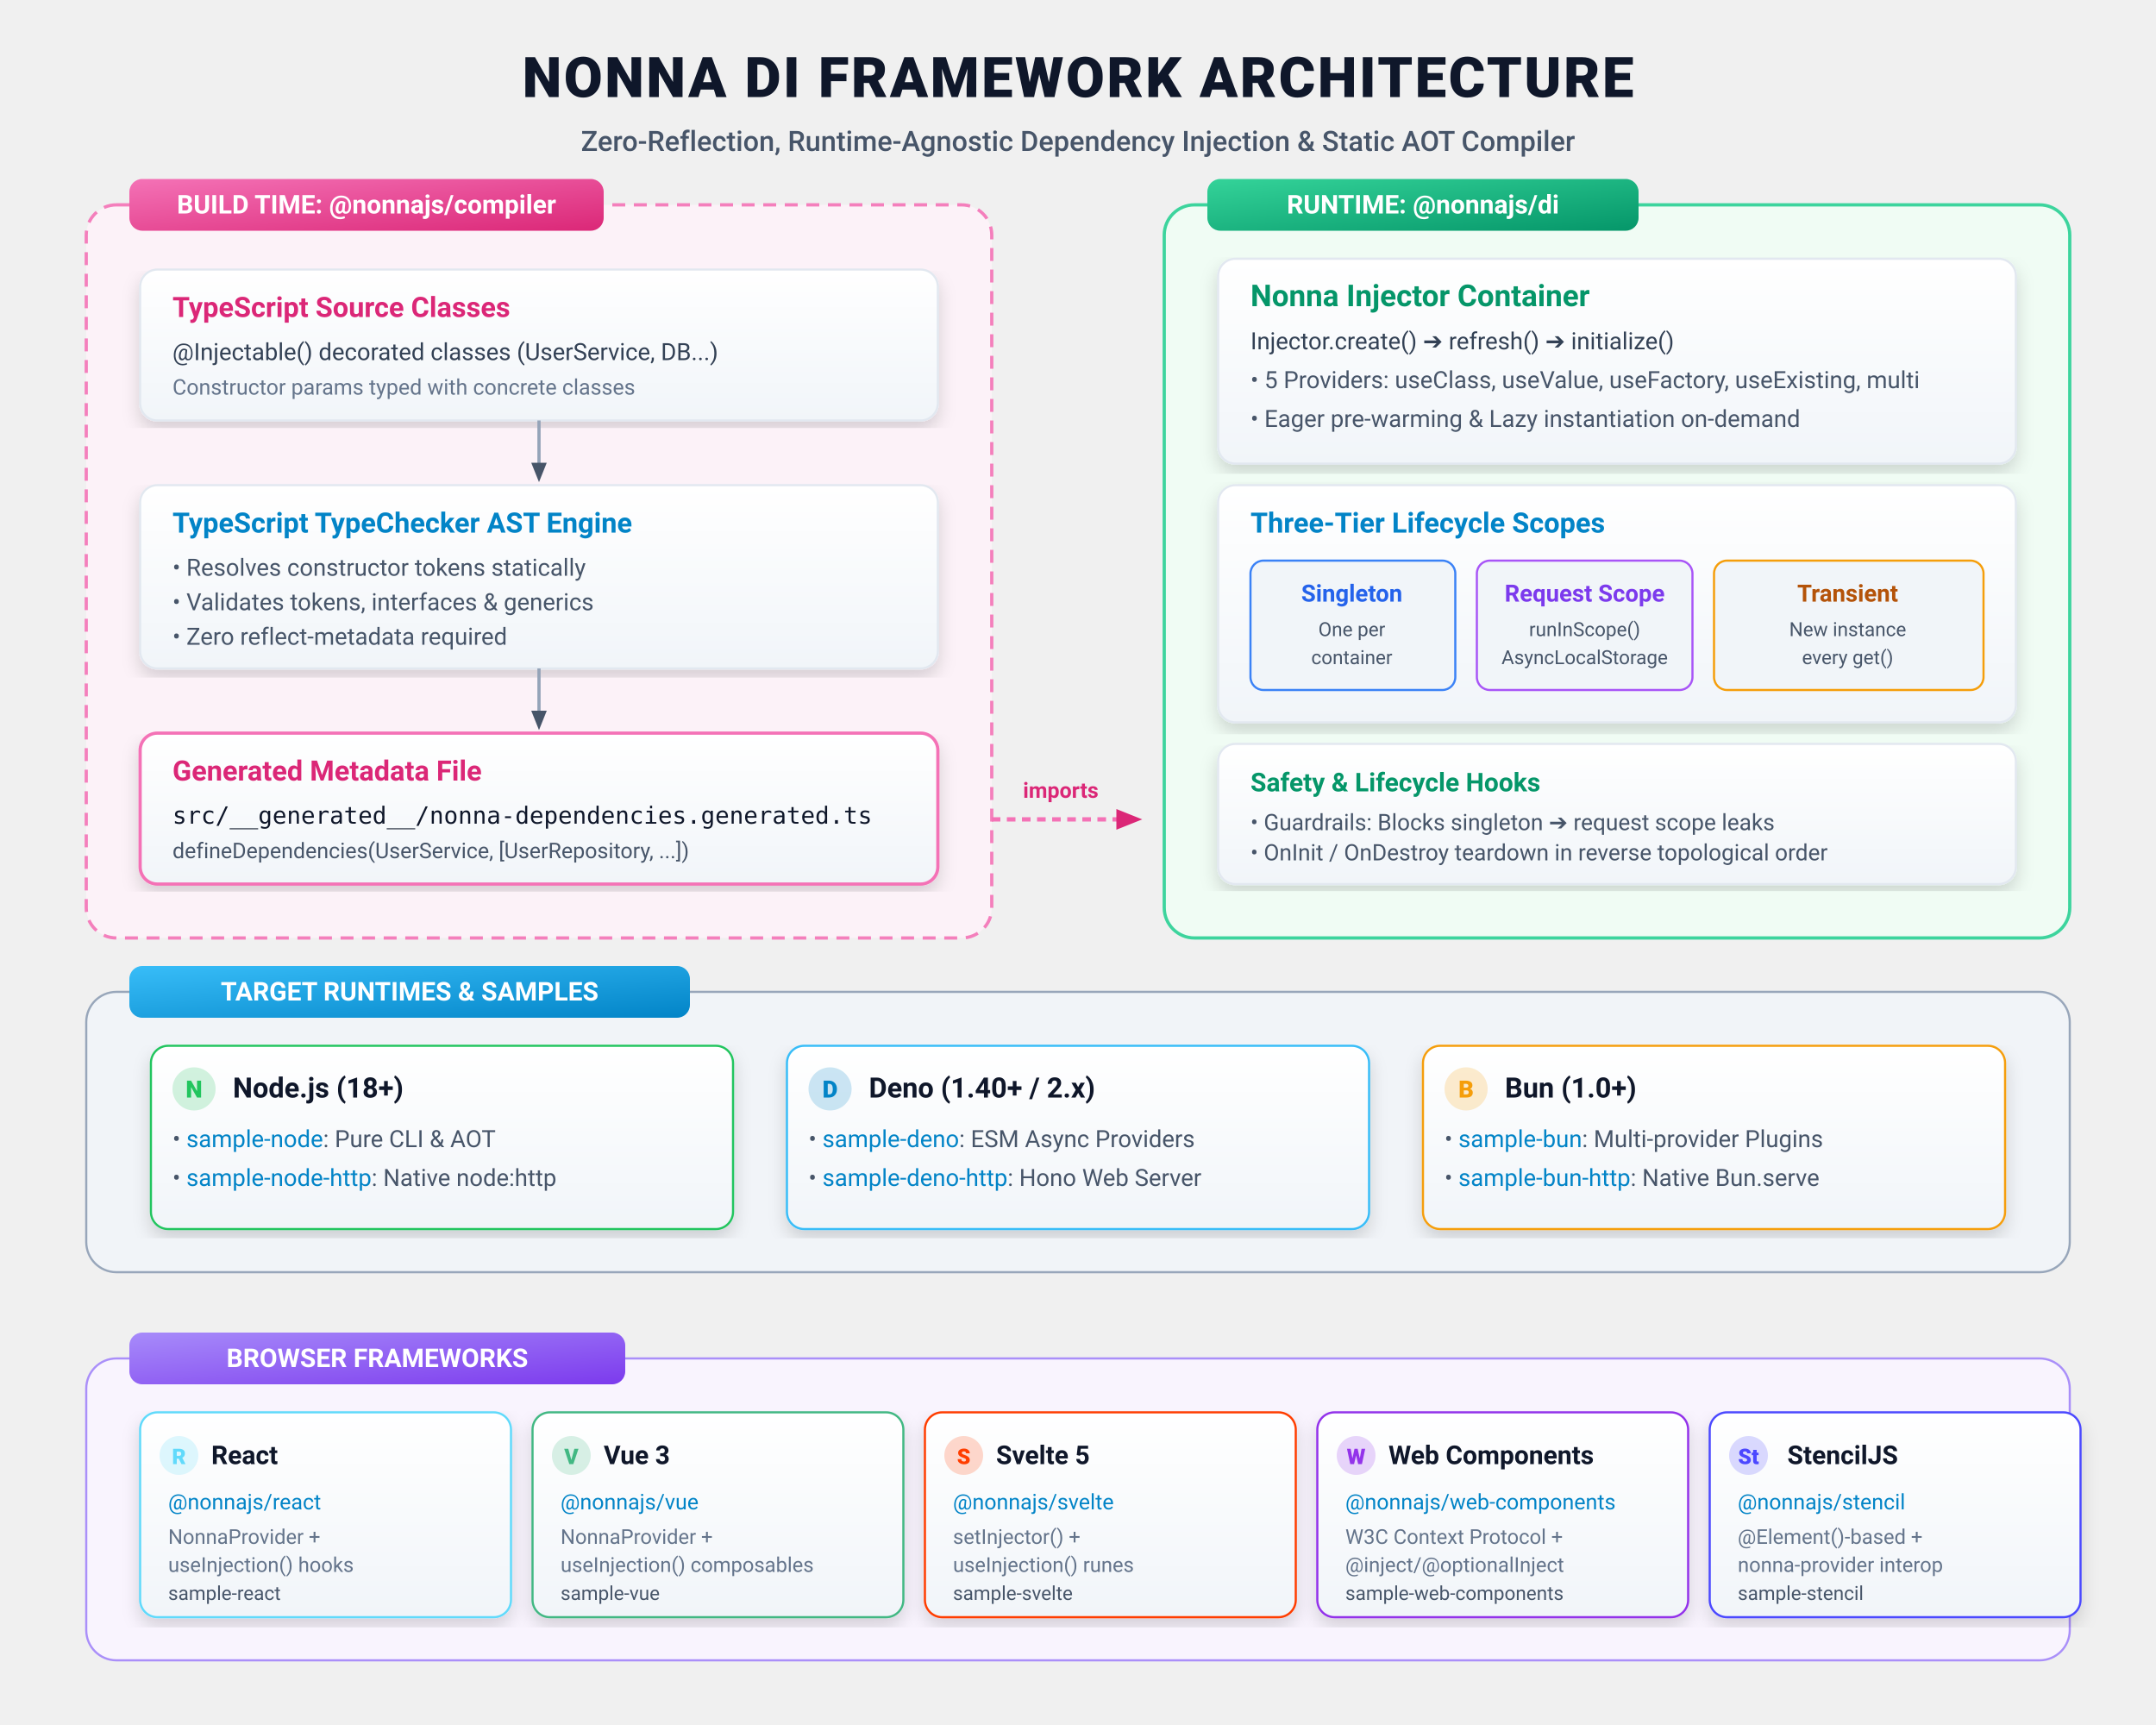
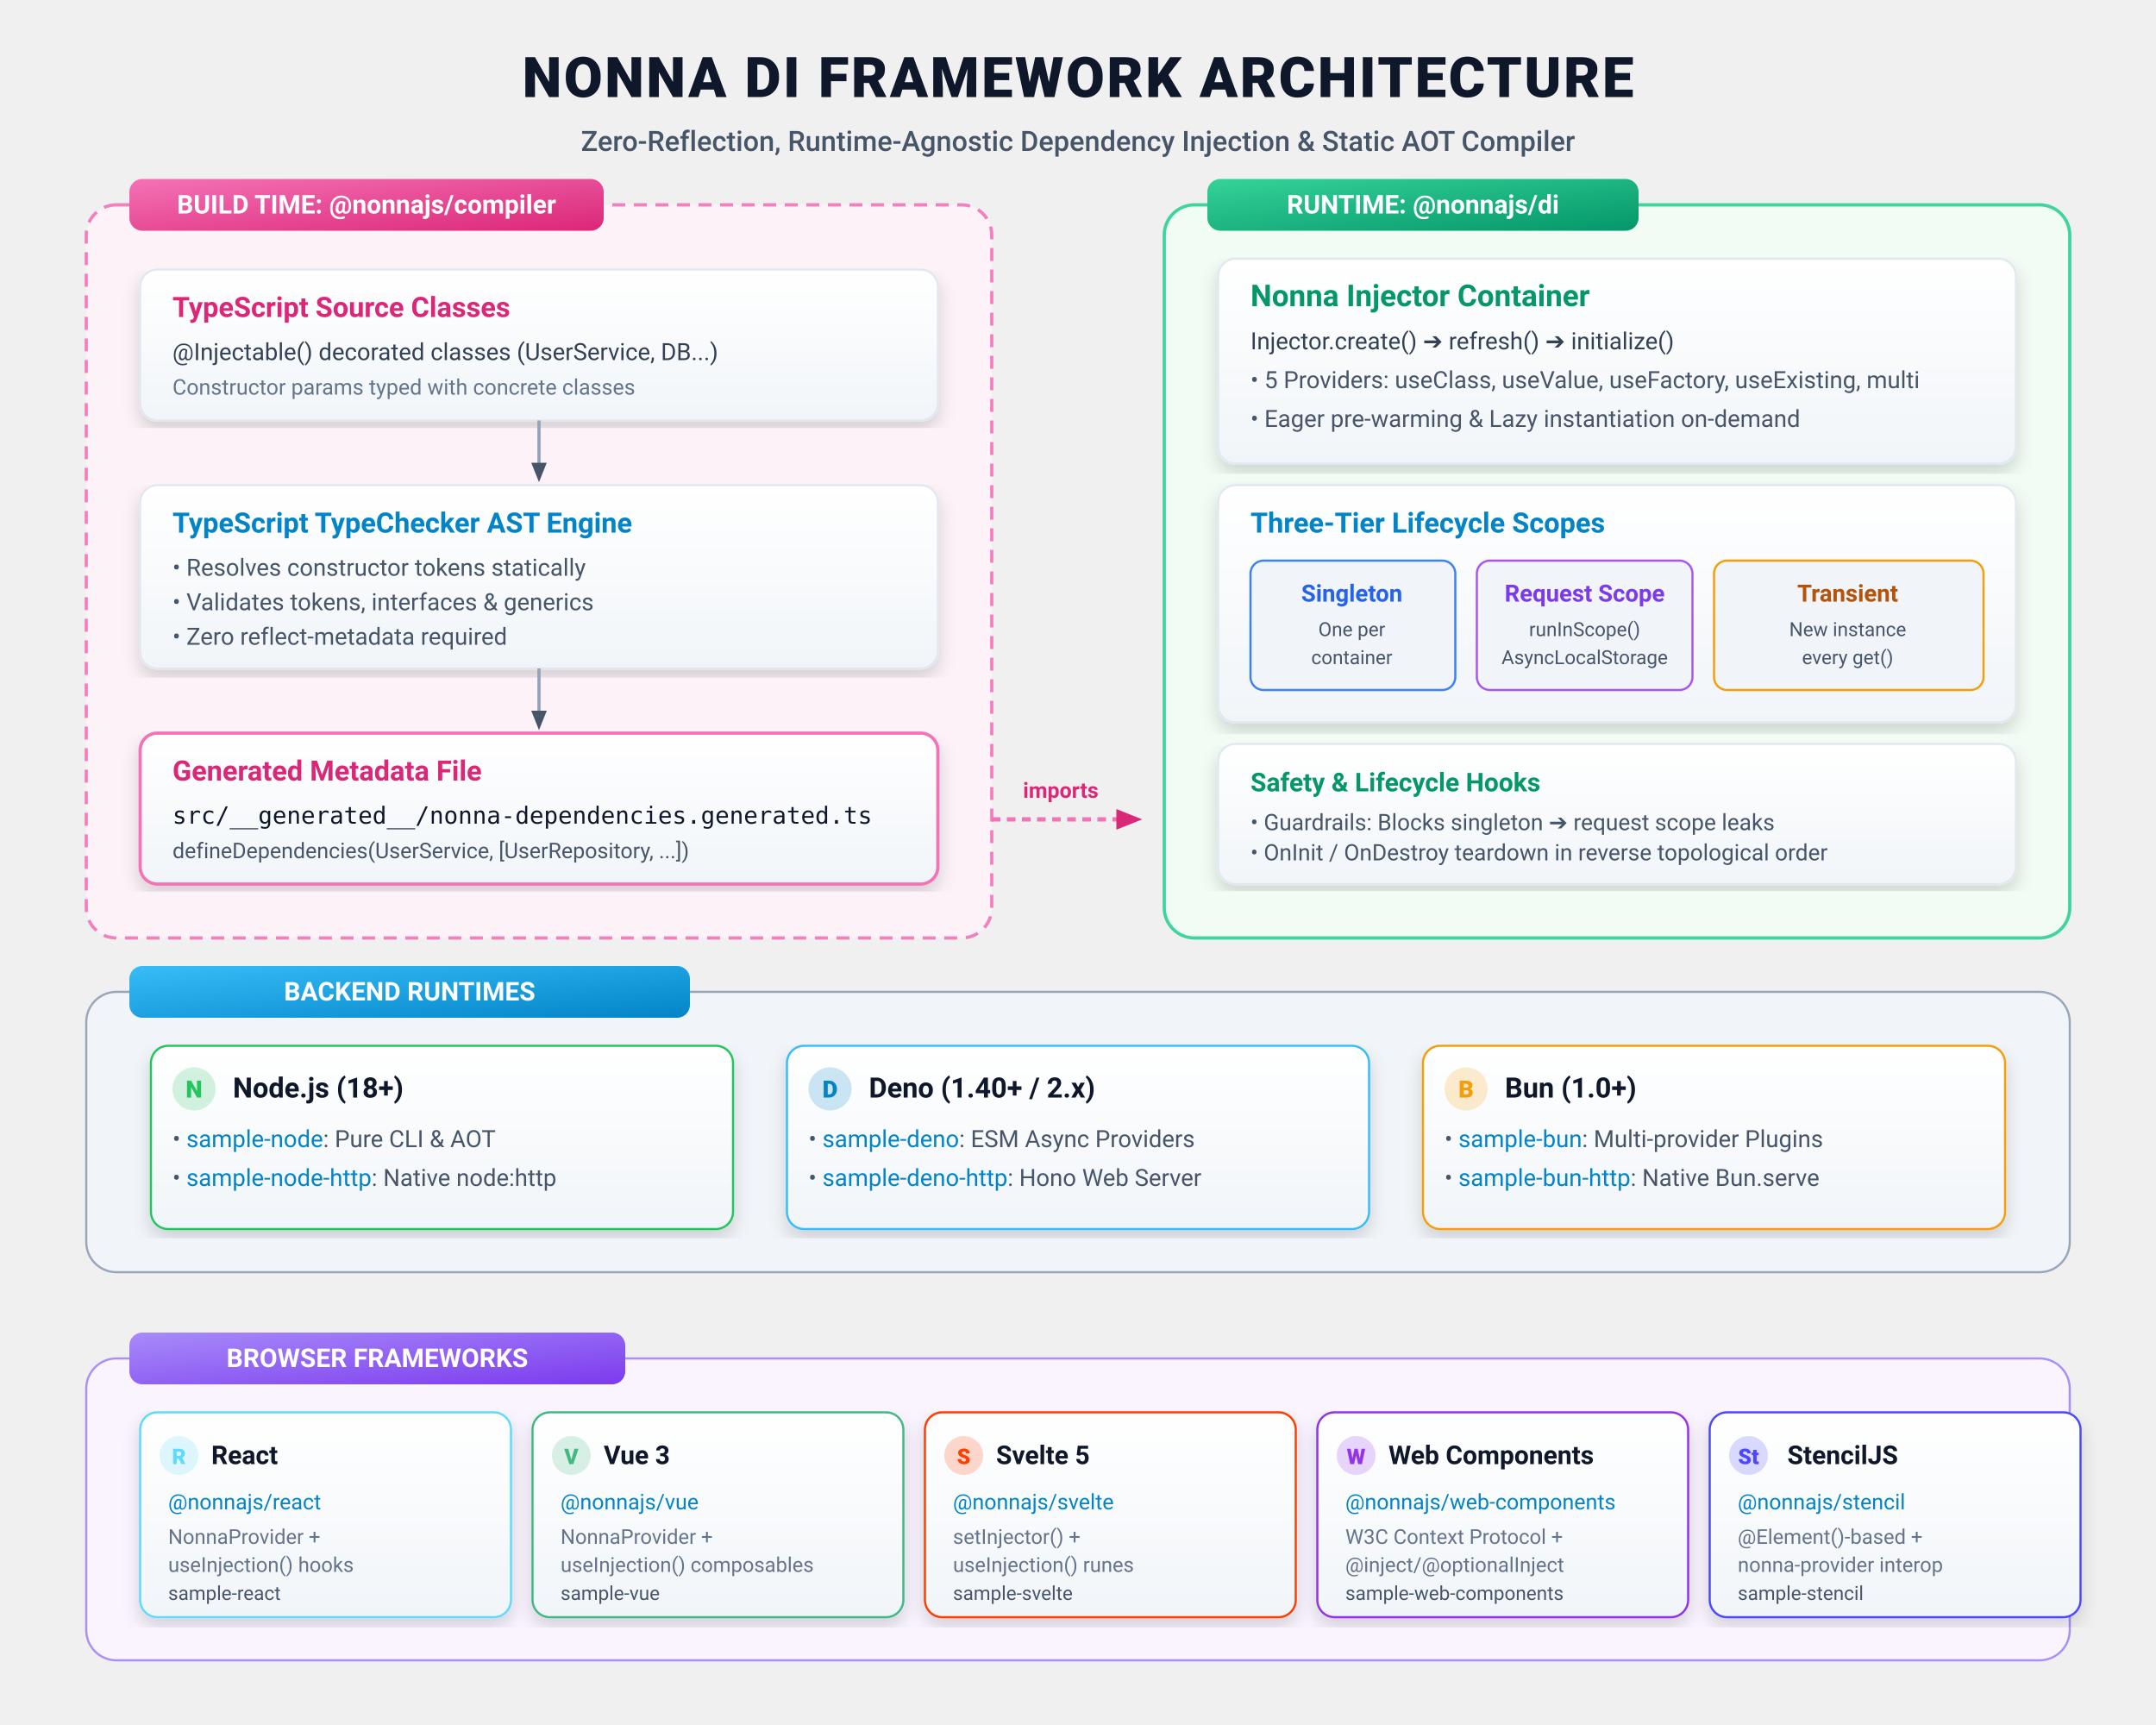
<svg xmlns="http://www.w3.org/2000/svg" viewBox="0 0 1000 800" width="1000" height="800" style="background:#f8fafc; font-family:-apple-system, BlinkMacSystemFont, 'Segoe UI', Roboto, Helvetica, Arial, sans-serif;">
  <defs>
    <linearGradient id="primaryGrad" x1="0%" y1="0%" x2="100%" y2="100%">
      <stop offset="0%" stop-color="#38bdf8" />
      <stop offset="100%" stop-color="#0284c7" />
    </linearGradient>
    <linearGradient id="compilerGrad" x1="0%" y1="0%" x2="100%" y2="100%">
      <stop offset="0%" stop-color="#f472b6" />
      <stop offset="100%" stop-color="#db2777" />
    </linearGradient>
    <linearGradient id="runtimeGrad" x1="0%" y1="0%" x2="100%" y2="100%">
      <stop offset="0%" stop-color="#34d399" />
      <stop offset="100%" stop-color="#059669" />
    </linearGradient>
    <linearGradient id="sampleGrad" x1="0%" y1="0%" x2="100%" y2="100%">
      <stop offset="0%" stop-color="#fbbf24" />
      <stop offset="100%" stop-color="#d97706" />
    </linearGradient>
    <linearGradient id="browserGrad" x1="0%" y1="0%" x2="100%" y2="100%">
      <stop offset="0%" stop-color="#a78bfa" />
      <stop offset="100%" stop-color="#7c3aed" />
    </linearGradient>
    <linearGradient id="boxGrad" x1="0%" y1="0%" x2="0%" y2="100%">
      <stop offset="0%" stop-color="#ffffff" />
      <stop offset="100%" stop-color="#f1f5f9" />
    </linearGradient>
    <filter id="shadow" x="-5%" y="-5%" width="110%" height="110%">
      <feDropShadow dx="0" dy="4" stdDeviation="4" flood-color="#000000" flood-opacity="0.15" />
    </filter>
    <marker id="arrow" viewBox="0 0 10 10" refX="6" refY="5" markerWidth="6" markerHeight="6" orient="auto-start-reverse">
      <path d="M 0 1 L 10 5 L 0 9 z" fill="#475569" />
    </marker>
    <marker id="arrowPink" viewBox="0 0 10 10" refX="6" refY="5" markerWidth="6" markerHeight="6" orient="auto-start-reverse">
      <path d="M 0 1 L 10 5 L 0 9 z" fill="#db2777" />
    </marker>
    <marker id="arrowGreen" viewBox="0 0 10 10" refX="6" refY="5" markerWidth="6" markerHeight="6" orient="auto-start-reverse">
      <path d="M 0 1 L 10 5 L 0 9 z" fill="#059669" />
    </marker>
  </defs>
  <text x="500" y="45" text-anchor="middle" font-size="26" font-weight="800" fill="#0f172a" letter-spacing="1">NONNA DI FRAMEWORK ARCHITECTURE</text>
  <text x="500" y="70" text-anchor="middle" font-size="13" font-weight="500" fill="#475569">Zero-Reflection, Runtime-Agnostic Dependency Injection &amp; Static AOT Compiler</text>
  <g transform="translate(40, 95)">
    <rect width="420" height="340" rx="14" fill="#fdf2f8" stroke="#f472b6" stroke-width="1.5" stroke-dasharray="6,4" opacity="0.9" />
    <rect x="20" y="-12" width="220" height="24" rx="6" fill="url(#compilerGrad)" />
    <text x="130" y="4" text-anchor="middle" font-size="12" font-weight="700" fill="#ffffff">BUILD TIME: @nonnajs/compiler</text>
    <rect x="25" y="30" width="370" height="70" rx="8" fill="url(#boxGrad)" stroke="#e2e8f0" stroke-width="1" filter="url(#shadow)" />
    <text x="40" y="52" font-size="13" font-weight="700" fill="#db2777">TypeScript Source Classes</text>
    <text x="40" y="72" font-size="11" fill="#334155">@Injectable() decorated classes (UserService, DB...)</text>
    <text x="40" y="88" font-size="10" fill="#64748b">Constructor params typed with concrete classes</text>
    <line x1="210" y1="100" x2="210" y2="125" stroke="#94a3b8" stroke-width="1.5" marker-end="url(#arrow)" />
    <rect x="25" y="130" width="370" height="85" rx="8" fill="url(#boxGrad)" stroke="#e2e8f0" stroke-width="1" filter="url(#shadow)" />
    <text x="40" y="152" font-size="13" font-weight="700" fill="#0284c7">TypeScript TypeChecker AST Engine</text>
    <text x="40" y="172" font-size="11" fill="#475569">• Resolves constructor tokens statically</text>
    <text x="40" y="188" font-size="11" fill="#475569">• Validates tokens, interfaces &amp; generics</text>
    <text x="40" y="204" font-size="11" fill="#475569">• Zero reflect-metadata required</text>
    <line x1="210" y1="215" x2="210" y2="240" stroke="#94a3b8" stroke-width="1.5" marker-end="url(#arrow)" />
    <rect x="25" y="245" width="370" height="70" rx="8" fill="url(#boxGrad)" stroke="#f472b6" stroke-width="1.5" filter="url(#shadow)" />
    <text x="40" y="267" font-size="13" font-weight="700" fill="#db2777">Generated Metadata File</text>
    <text x="40" y="287" font-size="11" font-family="monospace" fill="#0f172a">src/__generated__/nonna-dependencies.generated.ts</text>
    <text x="40" y="303" font-size="10" fill="#475569">defineDependencies(UserService, [UserRepository, ...])</text>
  </g>
  <path d="M 460 380 L 525 380" stroke="#f472b6" stroke-width="2" marker-end="url(#arrowPink)" stroke-dasharray="4,3" />
  <text x="492" y="370" text-anchor="middle" font-size="10" font-weight="600" fill="#db2777">imports</text>
  <g transform="translate(540, 95)">
    <rect width="420" height="340" rx="14" fill="#f0fdf4" stroke="#34d399" stroke-width="1.5" opacity="0.95" />
    <rect x="20" y="-12" width="200" height="24" rx="6" fill="url(#runtimeGrad)" />
    <text x="120" y="4" text-anchor="middle" font-size="12" font-weight="700" fill="#ffffff">RUNTIME: @nonnajs/di</text>
    <rect x="25" y="25" width="370" height="95" rx="8" fill="url(#boxGrad)" stroke="#e2e8f0" stroke-width="1" filter="url(#shadow)" />
    <text x="40" y="47" font-size="14" font-weight="700" fill="#059669">Nonna Injector Container</text>
    <text x="40" y="67" font-size="11" fill="#334155">Injector.create()  ➔  refresh()  ➔  initialize()</text>
    <text x="40" y="85" font-size="11" fill="#475569">• 5 Providers: useClass, useValue, useFactory, useExisting, multi</text>
    <text x="40" y="103" font-size="11" fill="#475569">• Eager pre-warming &amp; Lazy instantiation on-demand</text>
    <rect x="25" y="130" width="370" height="110" rx="8" fill="url(#boxGrad)" stroke="#e2e8f0" stroke-width="1" filter="url(#shadow)" />
    <text x="40" y="152" font-size="13" font-weight="700" fill="#0284c7">Three-Tier Lifecycle Scopes</text>
    <rect x="40" y="165" width="95" height="60" rx="6" fill="#f1f5f9" stroke="#3b82f6" stroke-width="1" />
    <text x="87" y="184" text-anchor="middle" font-size="11" font-weight="700" fill="#2563eb">Singleton</text>
    <text x="87" y="200" text-anchor="middle" font-size="9" fill="#475569">One per</text>
    <text x="87" y="213" text-anchor="middle" font-size="9" fill="#475569">container</text>
    <rect x="145" y="165" width="100" height="60" rx="6" fill="#f1f5f9" stroke="#a855f7" stroke-width="1" />
    <text x="195" y="184" text-anchor="middle" font-size="11" font-weight="700" fill="#7c3aed">Request Scope</text>
    <text x="195" y="200" text-anchor="middle" font-size="9" fill="#475569">runInScope()</text>
    <text x="195" y="213" text-anchor="middle" font-size="9" fill="#475569">AsyncLocalStorage</text>
    <rect x="255" y="165" width="125" height="60" rx="6" fill="#f1f5f9" stroke="#f59e0b" stroke-width="1" />
    <text x="317" y="184" text-anchor="middle" font-size="11" font-weight="700" fill="#b45309">Transient</text>
    <text x="317" y="200" text-anchor="middle" font-size="9" fill="#475569">New instance</text>
    <text x="317" y="213" text-anchor="middle" font-size="9" fill="#475569">every get()</text>
    <rect x="25" y="250" width="370" height="65" rx="8" fill="url(#boxGrad)" stroke="#e2e8f0" stroke-width="1" filter="url(#shadow)" />
    <text x="40" y="272" font-size="12" font-weight="700" fill="#059669">Safety &amp; Lifecycle Hooks</text>
    <text x="40" y="290" font-size="10.5" fill="#475569">• Guardrails: Blocks singleton ➔ request scope leaks</text>
    <text x="40" y="304" font-size="10.5" fill="#475569">• OnInit / OnDestroy teardown in reverse topological order</text>
  </g>
  <g transform="translate(40, 460)">
    <rect width="920" height="130" rx="14" fill="#f1f5f9" stroke="#94a3b8" stroke-width="1" opacity="0.95" />
    <rect x="20" y="-12" width="260" height="24" rx="6" fill="url(#primaryGrad)" />
-     <text x="150" y="4" text-anchor="middle" font-size="12" font-weight="700" fill="#ffffff">TARGET RUNTIMES &amp; SAMPLES</text>
+     <text x="150" y="4" text-anchor="middle" font-size="12" font-weight="700" fill="#ffffff">BACKEND RUNTIMES</text>
    <rect x="30" y="25" width="270" height="85" rx="8" fill="url(#boxGrad)" stroke="#22c55e" stroke-width="1" filter="url(#shadow)" />
    <circle cx="50" cy="45" r="10" fill="#22c55e" opacity="0.2" />
    <text x="50" y="49" text-anchor="middle" font-size="11" font-weight="800" fill="#22c55e">N</text>
    <text x="68" y="49" font-size="13" font-weight="700" fill="#0f172a">Node.js (18+)</text>
    <text x="40" y="72" font-size="11" fill="#475569">• <tspan fill="#0284c7">sample-node</tspan>: Pure CLI &amp; AOT</text>
    <text x="40" y="90" font-size="11" fill="#475569">• <tspan fill="#0284c7">sample-node-http</tspan>: Native node:http</text>
    <rect x="325" y="25" width="270" height="85" rx="8" fill="url(#boxGrad)" stroke="#38bdf8" stroke-width="1" filter="url(#shadow)" />
    <circle cx="345" cy="45" r="10" fill="#0284c7" opacity="0.2" />
    <text x="345" y="49" text-anchor="middle" font-size="11" font-weight="800" fill="#0284c7">D</text>
    <text x="363" y="49" font-size="13" font-weight="700" fill="#0f172a">Deno (1.40+ / 2.x)</text>
    <text x="335" y="72" font-size="11" fill="#475569">• <tspan fill="#0284c7">sample-deno</tspan>: ESM Async Providers</text>
    <text x="335" y="90" font-size="11" fill="#475569">• <tspan fill="#0284c7">sample-deno-http</tspan>: Hono Web Server</text>
    <rect x="620" y="25" width="270" height="85" rx="8" fill="url(#boxGrad)" stroke="#f59e0b" stroke-width="1" filter="url(#shadow)" />
    <circle cx="640" cy="45" r="10" fill="#f59e0b" opacity="0.2" />
    <text x="640" y="49" text-anchor="middle" font-size="11" font-weight="800" fill="#f59e0b">B</text>
    <text x="658" y="49" font-size="13" font-weight="700" fill="#0f172a">Bun (1.0+)</text>
    <text x="630" y="72" font-size="11" fill="#475569">• <tspan fill="#0284c7">sample-bun</tspan>: Multi-provider Plugins</text>
    <text x="630" y="90" font-size="11" fill="#475569">• <tspan fill="#0284c7">sample-bun-http</tspan>: Native Bun.serve</text>
  </g>
  <g transform="translate(40, 630)">
    <rect width="920" height="140" rx="14" fill="#faf5ff" stroke="#a78bfa" stroke-width="1" opacity="0.95" />
    <rect x="20" y="-12" width="230" height="24" rx="6" fill="url(#browserGrad)" />
    <text x="135" y="4" text-anchor="middle" font-size="12" font-weight="700" fill="#ffffff">BROWSER FRAMEWORKS</text>
    <rect x="25" y="25" width="172" height="95" rx="8" fill="url(#boxGrad)" stroke="#61dafb" stroke-width="1" filter="url(#shadow)" />
    <circle cx="43" cy="45" r="9" fill="#61dafb" opacity="0.2" />
    <text x="43" y="49" text-anchor="middle" font-size="10" font-weight="800" fill="#61dafb">R</text>
    <text x="58" y="49" font-size="12" font-weight="700" fill="#0f172a">React</text>
    <text x="38" y="70" font-size="10" fill="#475569">
      <tspan fill="#0284c7">@nonnajs/react</tspan>
    </text>
    <text x="38" y="86" font-size="9.5" fill="#64748b">NonnaProvider +</text>
    <text x="38" y="99" font-size="9.5" fill="#64748b">useInjection() hooks</text>
    <text x="38" y="112" font-size="9" fill="#475569">sample-react</text>
    <rect x="207" y="25" width="172" height="95" rx="8" fill="url(#boxGrad)" stroke="#42b883" stroke-width="1" filter="url(#shadow)" />
    <circle cx="225" cy="45" r="9" fill="#42b883" opacity="0.2" />
    <text x="225" y="49" text-anchor="middle" font-size="10" font-weight="800" fill="#42b883">V</text>
    <text x="240" y="49" font-size="12" font-weight="700" fill="#0f172a">Vue 3</text>
    <text x="220" y="70" font-size="10" fill="#475569">
      <tspan fill="#0284c7">@nonnajs/vue</tspan>
    </text>
    <text x="220" y="86" font-size="9.5" fill="#64748b">NonnaProvider +</text>
    <text x="220" y="99" font-size="9.5" fill="#64748b">useInjection() composables</text>
    <text x="220" y="112" font-size="9" fill="#475569">sample-vue</text>
    <rect x="389" y="25" width="172" height="95" rx="8" fill="url(#boxGrad)" stroke="#ff3e00" stroke-width="1" filter="url(#shadow)" />
    <circle cx="407" cy="45" r="9" fill="#ff3e00" opacity="0.2" />
    <text x="407" y="49" text-anchor="middle" font-size="10" font-weight="800" fill="#ff3e00">S</text>
    <text x="422" y="49" font-size="12" font-weight="700" fill="#0f172a">Svelte 5</text>
    <text x="402" y="70" font-size="10" fill="#475569">
      <tspan fill="#0284c7">@nonnajs/svelte</tspan>
    </text>
    <text x="402" y="86" font-size="9.5" fill="#64748b">setInjector() +</text>
    <text x="402" y="99" font-size="9.5" fill="#64748b">useInjection() runes</text>
    <text x="402" y="112" font-size="9" fill="#475569">sample-svelte</text>
    <rect x="571" y="25" width="172" height="95" rx="8" fill="url(#boxGrad)" stroke="#9333ea" stroke-width="1" filter="url(#shadow)" />
    <circle cx="589" cy="45" r="9" fill="#9333ea" opacity="0.2" />
    <text x="589" y="49" text-anchor="middle" font-size="10" font-weight="800" fill="#9333ea">W</text>
    <text x="604" y="49" font-size="12" font-weight="700" fill="#0f172a">Web Components</text>
    <text x="584" y="70" font-size="10" fill="#475569">
      <tspan fill="#0284c7">@nonnajs/web-components</tspan>
    </text>
    <text x="584" y="86" font-size="9.5" fill="#64748b">W3C Context Protocol +</text>
    <text x="584" y="99" font-size="9.5" fill="#64748b">@inject/@optionalInject</text>
    <text x="584" y="112" font-size="9" fill="#475569">sample-web-components</text>
    <rect x="753" y="25" width="172" height="95" rx="8" fill="url(#boxGrad)" stroke="#4c48ff" stroke-width="1" filter="url(#shadow)" />
    <circle cx="771" cy="45" r="9" fill="#4c48ff" opacity="0.2" />
    <text x="771" y="49" text-anchor="middle" font-size="10" font-weight="800" fill="#4c48ff">St</text>
    <text x="789" y="49" font-size="12" font-weight="700" fill="#0f172a">StencilJS</text>
    <text x="766" y="70" font-size="10" fill="#475569">
      <tspan fill="#0284c7">@nonnajs/stencil</tspan>
    </text>
    <text x="766" y="86" font-size="9.5" fill="#64748b">@Element()-based +</text>
    <text x="766" y="99" font-size="9.5" fill="#64748b">nonna-provider interop</text>
    <text x="766" y="112" font-size="9" fill="#475569">sample-stencil</text>
  </g>
</svg>
